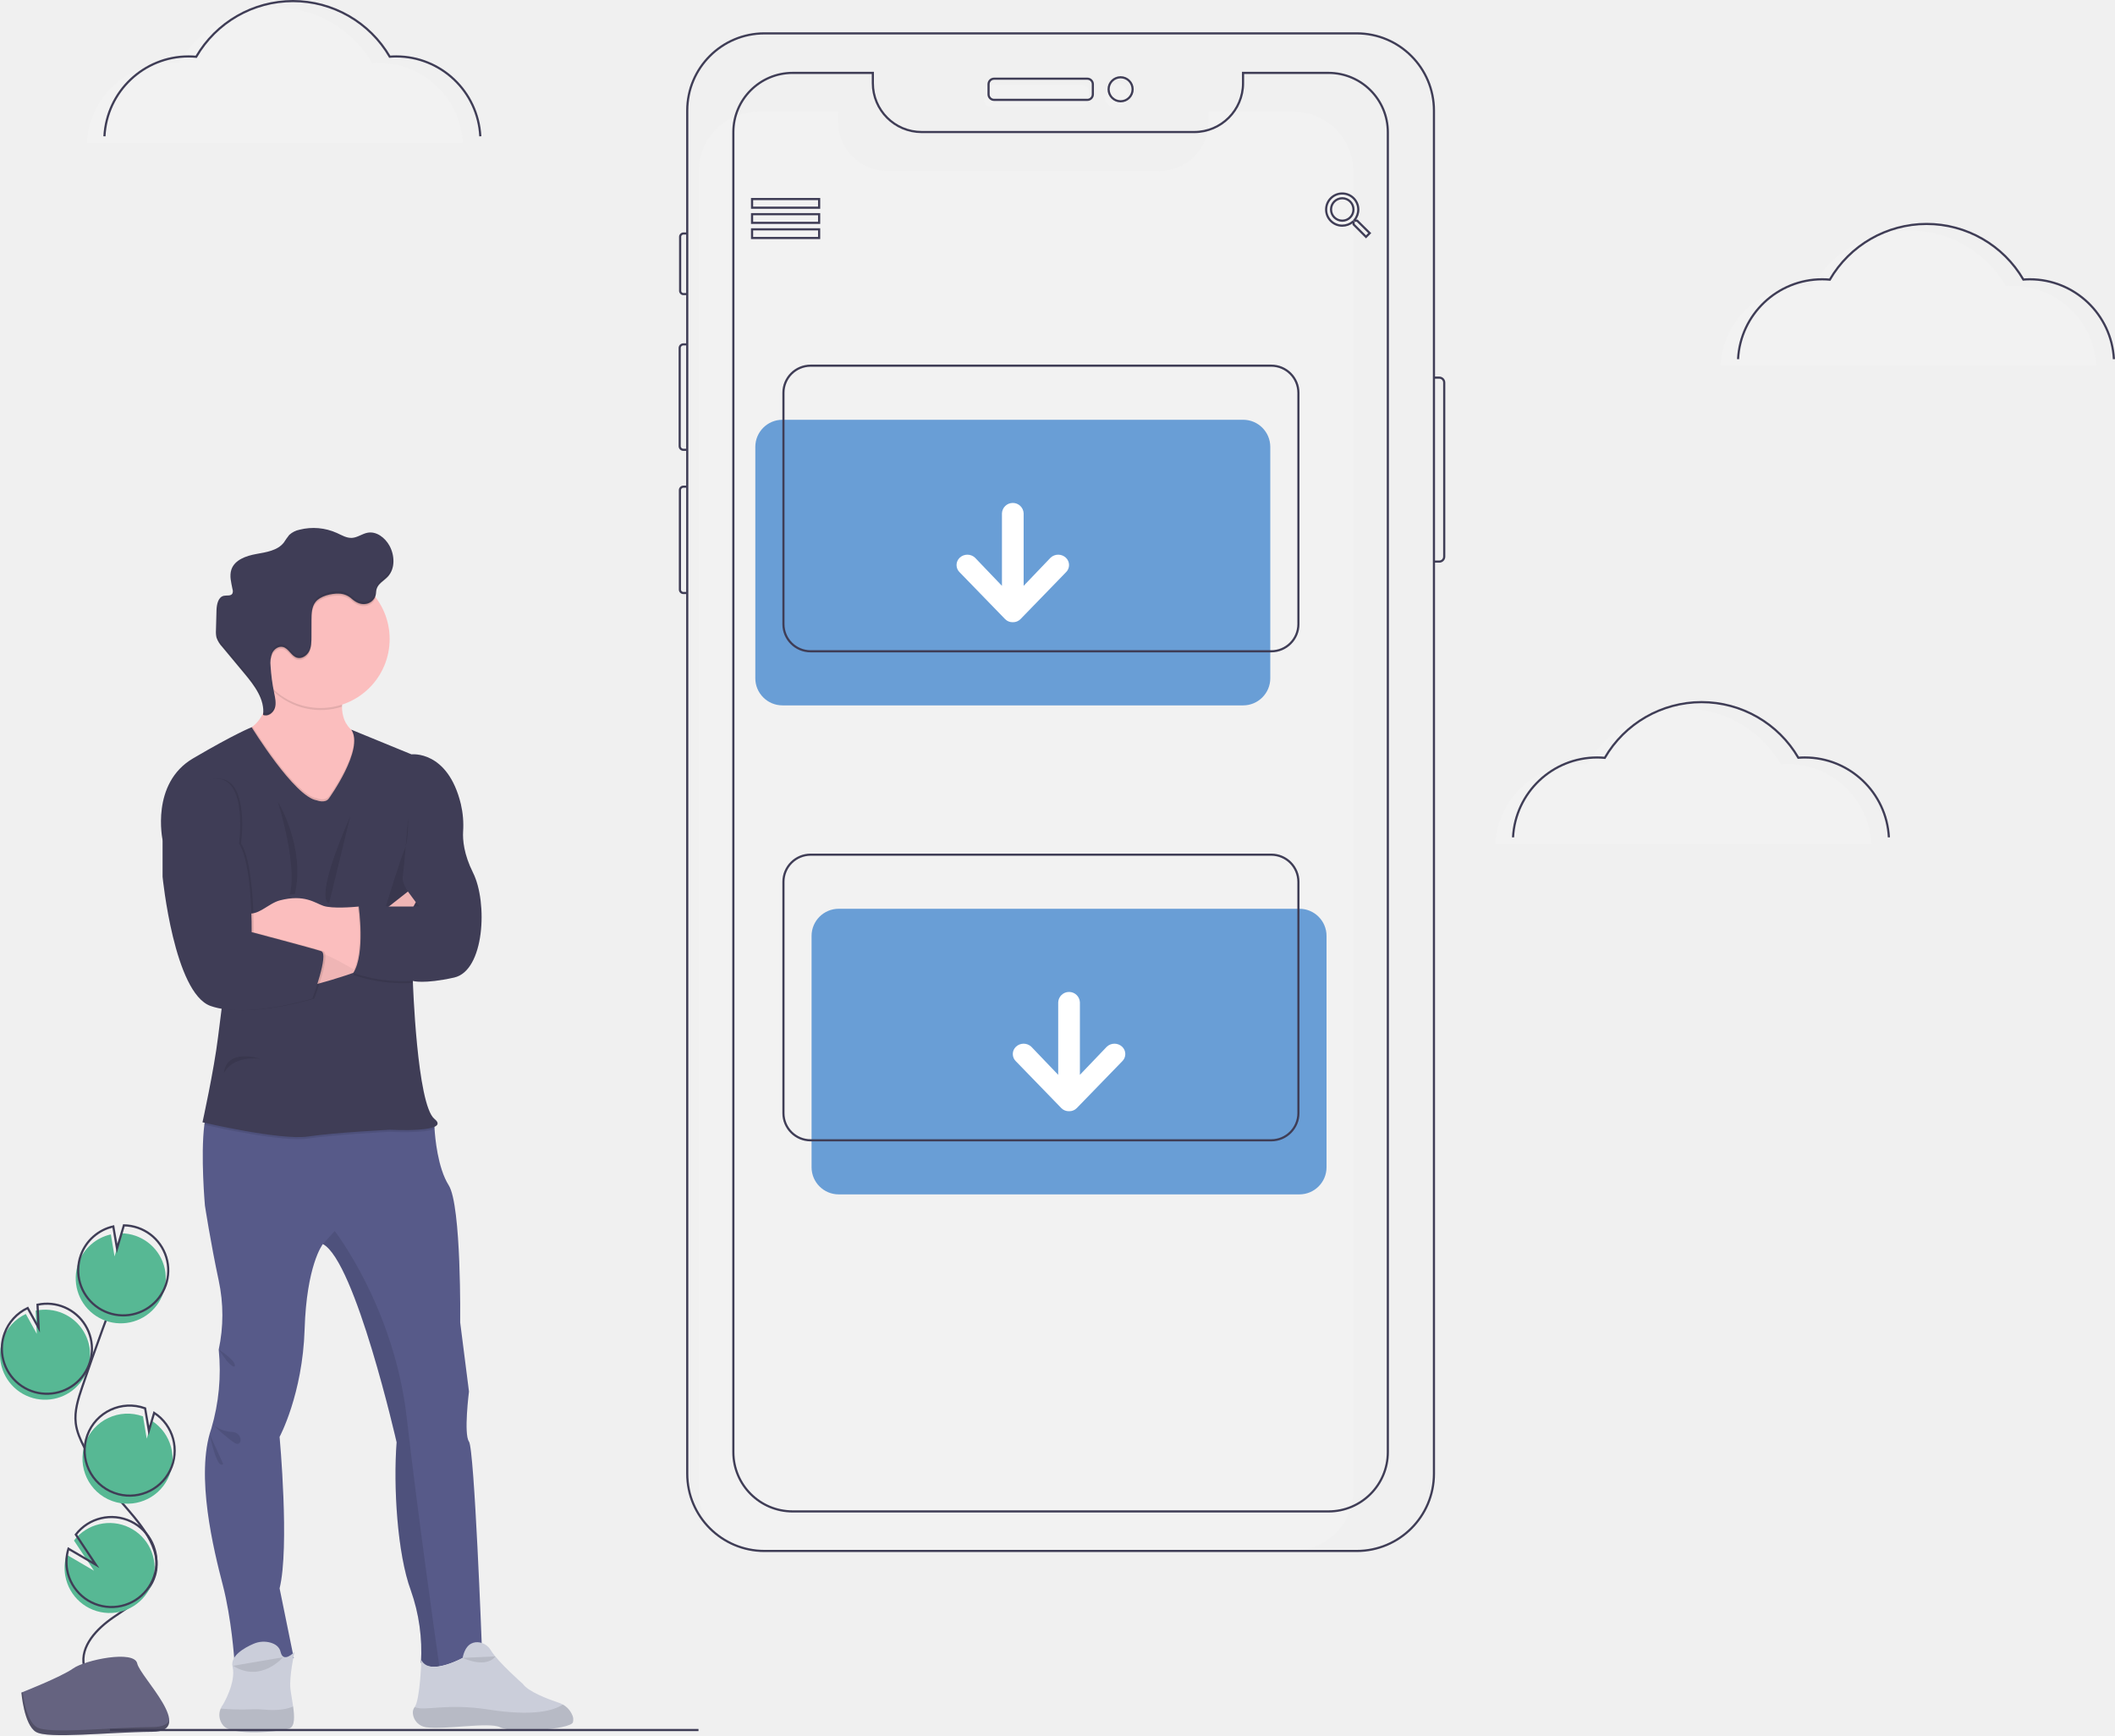
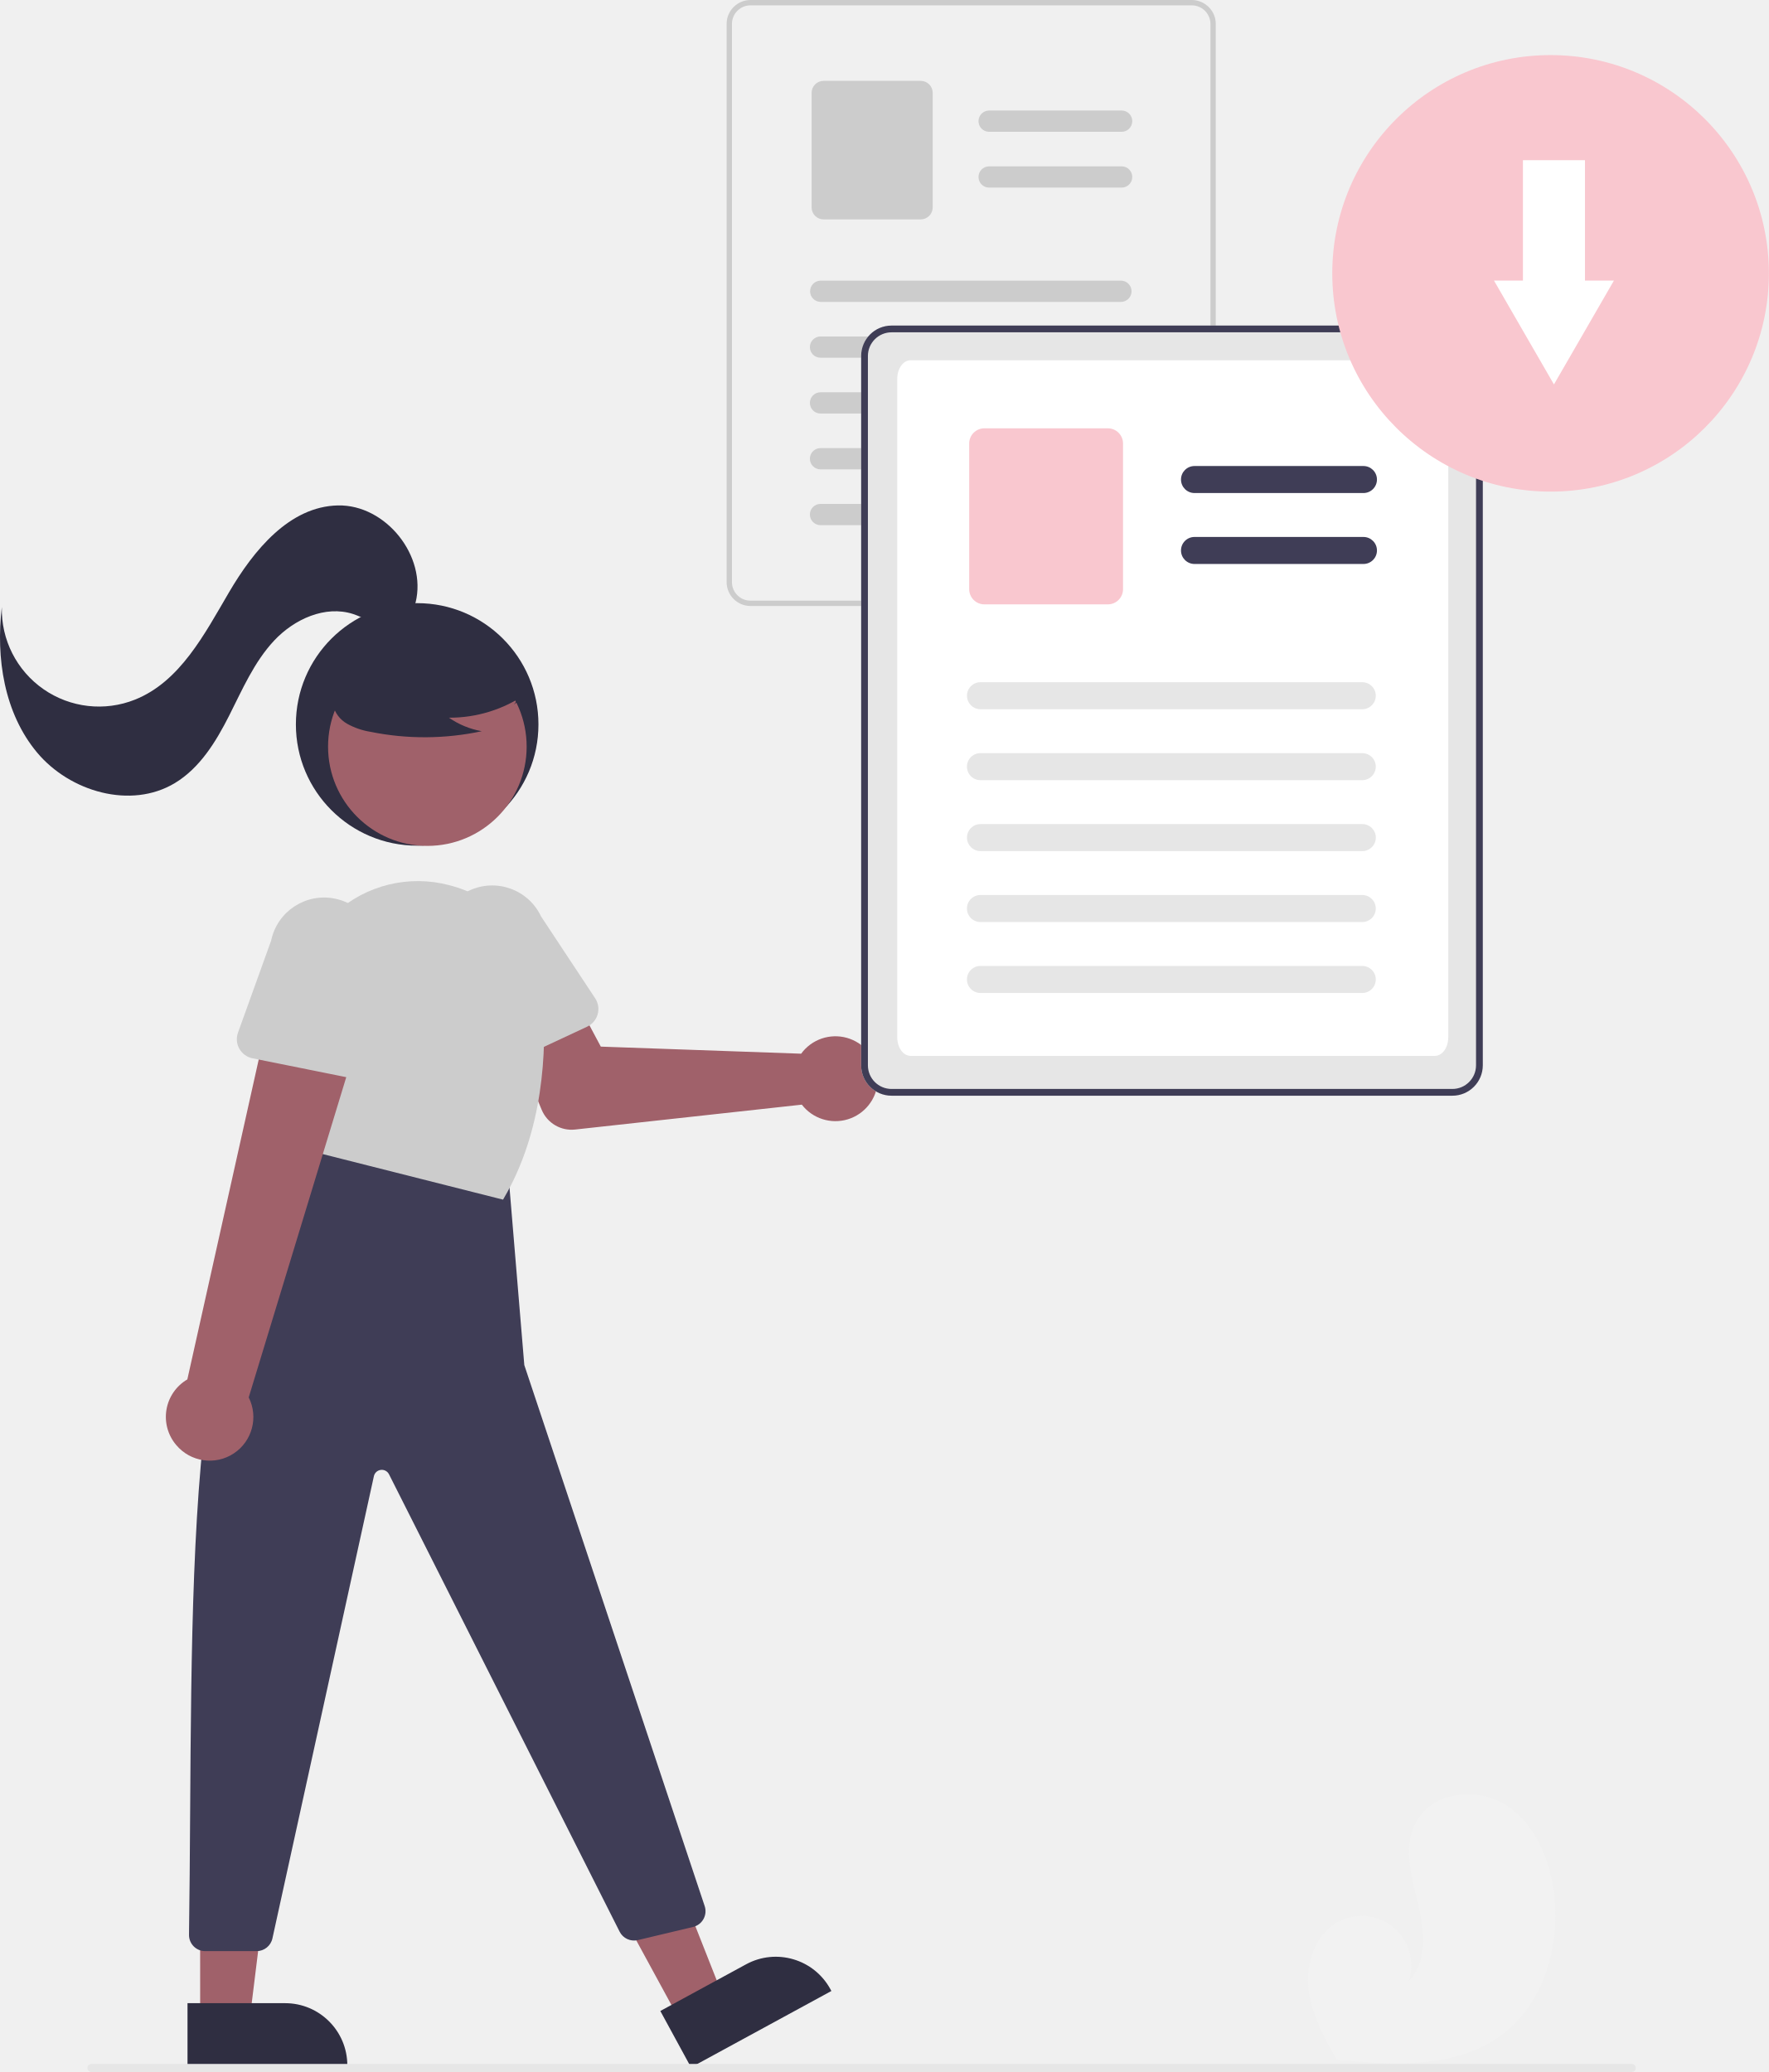
- <svg xmlns="http://www.w3.org/2000/svg" id="bc1f3139-0466-4655-9cee-0348334ffa8f" data-name="Layer 1" width="977.478" height="801.936" viewBox="0 0 977.478 801.936">
-   <defs>
-     <linearGradient id="a7d70b19-b507-4394-a133-55f51a2376ed" x1="323.007" y1="814.329" x2="323.007" y2="813.88" gradientTransform="matrix(-1, 0, 0, 1, 651, 0)" gradientUnits="userSpaceOnUse">
-       <stop offset="0" stop-color="gray" stop-opacity="0.25" />
-       <stop offset="0.535" stop-color="gray" stop-opacity="0.12" />
-       <stop offset="1" stop-color="gray" stop-opacity="0.1" />
-     </linearGradient>
-   </defs>
-   <path d="M736.92,127.882v610.02a27.405,27.405,0,0,1-27.41,27.4h-247.66a27.405,27.405,0,0,1-27.41-27.4V127.882a27.408,27.408,0,0,1,27.41-27.41h37.06V105.232a22.576,22.576,0,0,0,22.57,22.57h125.95a22.57,22.57,0,0,0,22.57-22.57V100.472h39.51A27.408,27.408,0,0,1,736.92,127.882Z" transform="translate(-111.5107 -48.78194)" fill="#f2f2f2" />
-   <path d="M774.231,223.308h2.455a2.292,2.292,0,0,1,2.292,2.292v80.437a2.292,2.292,0,0,1-2.292,2.292h-2.455" transform="translate(-111.5107 -48.78194)" fill="none" stroke="#3f3d56" stroke-miterlimit="10" />
-   <path d="M429.127,184.691H427.352a1.503,1.503,0,0,1-1.503-1.503V158.205a1.503,1.503,0,0,1,1.503-1.503h1.775" transform="translate(-111.5107 -48.78194)" fill="none" stroke="#3f3d56" stroke-miterlimit="10" />
-   <path d="M428.848,256.663h-1.515a1.695,1.695,0,0,1-1.695-1.695v-45.329a1.695,1.695,0,0,1,1.695-1.695h1.794" transform="translate(-111.5107 -48.78194)" fill="none" stroke="#3f3d56" stroke-miterlimit="10" />
-   <path d="M428.848,322.849h-1.491a1.613,1.613,0,0,1-1.613-1.613V275.322a1.613,1.613,0,0,1,1.613-1.613H428.848" transform="translate(-111.5107 -48.78194)" fill="none" stroke="#3f3d56" stroke-miterlimit="10" />
-   <rect x="317.616" y="15.423" width="345.104" height="701.374" rx="35.694" fill="none" stroke="#3f3d56" stroke-miterlimit="10" />
-   <rect x="454.878" y="39.368" width="48.192" height="9.786" rx="2.542" fill="#f2f2f2" />
-   <circle cx="515.908" cy="44.261" r="5.551" fill="#f2f2f2" />
-   <rect x="456.878" y="36.368" width="48.192" height="9.786" rx="2.542" fill="none" stroke="#3f3d56" stroke-miterlimit="10" />
-   <circle cx="517.908" cy="41.261" r="5.551" fill="none" stroke="#3f3d56" stroke-miterlimit="10" />
-   <path d="M752.92,109.882v610.02a27.405,27.405,0,0,1-27.41,27.4h-247.66a27.405,27.405,0,0,1-27.41-27.4V109.882a27.408,27.408,0,0,1,27.41-27.41h37.06V87.232a22.576,22.576,0,0,0,22.57,22.57h125.95a22.57,22.57,0,0,0,22.57-22.57V82.472h39.51A27.408,27.408,0,0,1,752.92,109.882Z" transform="translate(-111.5107 -48.78194)" fill="none" stroke="#3f3d56" stroke-miterlimit="10" />
-   <rect x="347.579" y="91.99" width="31" height="4" fill="none" stroke="#3f3d56" stroke-miterlimit="10" />
-   <rect x="347.579" y="98.99" width="31" height="4" fill="none" stroke="#3f3d56" stroke-miterlimit="10" />
-   <rect x="347.579" y="105.99" width="31" height="4" fill="none" stroke="#3f3d56" stroke-miterlimit="10" />
-   <path d="M738.755,150.772h-.918l-.345-.288a7.62,7.62,0,0,0,1.78-4.893,7.434,7.434,0,1,0-7.405,7.483,7.693,7.693,0,0,0,4.879-1.784l.344.288v.921l5.74,5.756,1.722-1.727Zm-6.888,0a5.181,5.181,0,1,1,5.166-5.181A5.152,5.152,0,0,1,731.866,150.772Z" transform="translate(-111.5107 -48.78194)" fill="none" stroke="#3f3d56" stroke-miterlimit="10" />
-   <path d="M906.665,217.771a38.95,38.95,0,0,1,38.896-36.914c1.184,0,2.353.062,3.51.165a51.75,51.75,0,0,1,89.457-.042c.976-.073,1.959-.123,2.953-.123a38.95,38.95,0,0,1,38.896,36.914" transform="translate(-111.5107 -48.78194)" fill="#f2f2f2" />
-   <path d="M914.778,214.775a38.95,38.95,0,0,1,38.896-36.914c1.184,0,2.353.062,3.51.165a51.75,51.75,0,0,1,89.457-.042c.976-.073,1.959-.123,2.953-.123a38.95,38.95,0,0,1,38.896,36.914" transform="translate(-111.5107 -48.78194)" fill="none" stroke="#3f3d56" stroke-miterlimit="10" />
-   <path d="M802.665,438.771a38.95,38.95,0,0,1,38.896-36.914c1.184,0,2.353.062,3.51.165a51.75,51.75,0,0,1,89.457-.042c.976-.073,1.959-.123,2.953-.123a38.95,38.95,0,0,1,38.896,36.914" transform="translate(-111.5107 -48.78194)" fill="#f2f2f2" />
-   <path d="M810.778,435.775a38.95,38.95,0,0,1,38.896-36.914c1.184,0,2.353.062,3.51.165a51.75,51.75,0,0,1,89.457-.042c.976-.073,1.959-.123,2.953-.123a38.95,38.95,0,0,1,38.896,36.914" transform="translate(-111.5107 -48.78194)" fill="none" stroke="#3f3d56" stroke-miterlimit="10" />
-   <path d="M151.665,114.771a38.95,38.95,0,0,1,38.896-36.914c1.184,0,2.353.062,3.51.165a51.75,51.75,0,0,1,89.457-.042c.976-.073,1.959-.123,2.953-.123a38.95,38.95,0,0,1,38.896,36.914" transform="translate(-111.5107 -48.78194)" fill="#f2f2f2" />
-   <path d="M159.778,111.775a38.95,38.95,0,0,1,38.896-36.914c1.184,0,2.353.062,3.51.165a51.75,51.75,0,0,1,89.457-.042c.976-.073,1.959-.123,2.953-.123a38.95,38.95,0,0,1,38.896,36.914" transform="translate(-111.5107 -48.78194)" fill="none" stroke="#3f3d56" stroke-miterlimit="10" />
-   <rect x="349.079" y="194" width="238" height="132" rx="12.547" fill="#699ed6" />
-   <rect x="362.079" y="169" width="238" height="132" rx="12.547" fill="none" stroke="#3f3d56" stroke-miterlimit="10" />
-   <path d="M555.058,313.301l20.991,21.633a4.771,4.771,0,0,0,3.509,1.41h.063a4.771,4.771,0,0,0,3.509-1.41l20.991-21.633a4.632,4.632,0,0,0,0-6.767,5.181,5.181,0,0,0-7.081,0l-12.438,13.002V286.013a5.018,5.018,0,0,0-10.026,0V319.536l-12.438-13.002a5.181,5.181,0,0,0-7.081,0,4.632,4.632,0,0,0,0,6.767Z" transform="translate(-111.5107 -48.78194)" fill="#fff" />
-   <rect x="486.59" y="468.782" width="238" height="132" rx="12.547" transform="translate(1099.669 1020.782) rotate(-180)" fill="#699ed6" />
-   <rect x="473.59" y="443.782" width="238" height="132" rx="12.547" transform="translate(1073.669 970.7819) rotate(-180)" fill="none" stroke="#3f3d56" stroke-miterlimit="10" />
-   <path d="M630.121,539.301a4.632,4.632,0,0,0,0-6.767,5.181,5.181,0,0,0-7.081,0l-12.438,13.002V512.013a5.018,5.018,0,0,0-10.026,0V545.536l-12.438-13.002a5.181,5.181,0,0,0-7.081,0,4.632,4.632,0,0,0,0,6.767l20.991,21.633a4.771,4.771,0,0,0,3.509,1.41h.063a4.771,4.771,0,0,0,3.509-1.41l20.991-21.633Z" transform="translate(-111.5107 -48.78194)" fill="#fff" />
-   <path d="M328.419,813.88l-0.0.001s-.314.175-.852.447Q328.001,814.104,328.419,813.88Z" transform="translate(-111.5107 -48.78194)" fill="url(#a7d70b19-b507-4394-a133-55f51a2376ed)" />
-   <path d="M209.154,709.084c-7.503,21.57,1.252,56.584,5.317,72.213,4.061,15.634,5.313,34.39,5.313,34.39,15.943,2.499,27.511-.628,27.511-.628L240.73,782.863c4.689-19.071,0-70.027,0-70.027s10.626-19.694,11.563-49.705c.924-29.542,8.206-39.089,8.436-39.384l.005-.005c15.005,7.817,34.076,91.597,34.076,91.597-1.562,20.318.314,51.58,6.565,68.461a84.759,84.759,0,0,1,4.689,33.448c2.185,1.848,5.224,2.162,8.506,1.632,8.928-1.444,19.629-9.134,19.629-9.134s-3.437-91.283-5.941-94.72c-2.499-3.437,0-23.131,0-23.131l-4.061-31.886s.624-54.084-5.317-63.463c-5.125-8.098-6.307-22.33-6.537-26.067-.033-.591-.047-.919-.047-.919l-9.045-10.837s-87.532-6.565-94.097,0c-1.613,1.613-2.607,5.275-3.198,9.889-1.805,14.18.263,37.311.263,37.311s2.626,17.195,6.377,34.7a76.008,76.008,0,0,1,0,31.886A95.362,95.362,0,0,1,209.154,709.084Z" transform="translate(-111.5107 -48.78194)" fill="#575a89" />
-   <path d="M214.626,846.166c3.906,5.158,26.883,2.968,30.793,1.36,2.387-.985,2.209-5.477,1.562-10.105-.408-2.945-1.008-5.946-1.252-8.136-.624-5.627,1.876-17.04,1.876-17.04s-5.158,5.472-6.405,0c-.548-2.392-2.471-3.618-4.462-4.241a11.678,11.678,0,0,0-8.116.509c-4.06,1.76-10.836,5.517-9.62,10.597,1.721,7.179-4.375,17.364-4.375,17.364a7.814,7.814,0,0,0-1.139,1.965A7.51,7.51,0,0,0,214.626,846.166Z" transform="translate(-111.5107 -48.78194)" fill="#cbceda" />
-   <path d="M214.626,846.166c3.906,5.158,26.883,2.968,30.793,1.36,2.387-.985,2.209-5.477,1.562-10.105-2.467,1.155-6.663,2.114-13.658,1.467a39.31,39.31,0,0,0-4.913-.151,114.957,114.957,0,0,1-14.924-.298A7.51,7.51,0,0,0,214.626,846.166Z" transform="translate(-111.5107 -48.78194)" opacity="0.1" />
-   <path d="M294.81,715.34c-1.562,20.318.314,51.58,6.565,68.461a84.759,84.759,0,0,1,4.689,33.448c2.185,1.848,5.224,2.162,8.506,1.632-1.885-13.186-9.922-69.995-15.071-114.874-5.861-51.112-33.293-86.28-33.293-86.28l-5.472,6.016C275.739,631.559,294.81,715.34,294.81,715.34Z" transform="translate(-111.5107 -48.78194)" opacity="0.1" />
-   <path d="M224.004,386.786l3.817,18.757L246.512,436.96l23.056-9.847s31.337-32.824,11.643-37.513a17.331,17.331,0,0,1-6.541-2.912c-3.864-2.917-5.083-7.156-5.102-11.305a34.639,34.639,0,0,1,3.203-13.448l-40.327-12.661a64.4,64.4,0,0,1,2.893,16.337c.31,10.982-3.77,16.393-7.118,18.972A12.112,12.112,0,0,1,224.004,386.786Z" transform="translate(-111.5107 -48.78194)" fill="#fbbebe" />
-   <path d="M232.445,349.273a64.4,64.4,0,0,1,2.893,16.337,30.994,30.994,0,0,0,2.345,2.495,31.911,31.911,0,0,0,31.886,7.278,34.639,34.639,0,0,1,3.203-13.448Z" transform="translate(-111.5107 -48.78194)" opacity="0.1" />
-   <path d="M227.821,344.115a31.885,31.885,0,1,0,31.886-31.886A31.768,31.768,0,0,0,227.821,344.115Z" transform="translate(-111.5107 -48.78194)" fill="#fbbebe" />
-   <path d="M224.004,386.786l3.817,18.757L246.512,436.96l23.056-9.847s31.337-32.824,11.643-37.513a17.331,17.331,0,0,1-6.541-2.912c3.559,9.772-11.123,30.109-11.123,30.109-1.707,2.513-5.627.938-5.627.938-9.453-1.43-26.864-28.627-29.701-33.152A12.112,12.112,0,0,1,224.004,386.786Z" transform="translate(-111.5107 -48.78194)" opacity="0.1" />
-   <path d="M205.956,568.612c5.547,1.261,36.261,8.065,47.904,6.363,12.815-1.876,37.733-3.123,37.733-3.123s15.868.858,20.749-1.374c-.033-.591-.047-.919-.047-.919l-9.045-10.837s-87.532-6.565-94.097,0C207.541,560.336,206.547,563.998,205.956,568.612Z" transform="translate(-111.5107 -48.78194)" opacity="0.1" />
-   <path d="M263.549,417.735s16.493-22.85,10.279-31.745l27.86,11.425s16.769-2.033,22.82,22.992a43.294,43.294,0,0,1,1.036,12.701c-.22,3.773.293,10.416,4.591,19.013,6.877,13.755,5.314,45.328-8.753,48.454s-19.069,1.563-19.069,1.563,1.876,57.207,10.003,63.772-20.723,5.002-20.723,5.002-24.918,1.25-37.735,3.126-48.767-6.565-48.767-6.565,5.314-24.071,7.19-39.389,6.252-47.935,6.252-47.935L186.647,436.96s-5.627-26.103,14.067-37.669,27.106-14.41,27.106-14.41,19.785,32.229,30.101,33.792C257.922,418.672,261.841,420.247,263.549,417.735Z" transform="translate(-111.5107 -48.78194)" fill="#3f3d56" />
-   <path d="M300.124,426.8s.313,10.316-1.563,14.38-8.753,26.572-8.753,26.572h15.63s-8.44-9.066-7.815-13.442S300.124,426.8,300.124,426.8Z" transform="translate(-111.5107 -48.78194)" opacity="0.1" />
-   <path d="M253.858,504.64s34.518-8.44,37.735-15.63,12.084-23.28,12.084-23.28l-3.643-4.908-16.79,13.182s-20.007,15.943-29.385,17.506S253.858,504.64,253.858,504.64Z" transform="translate(-111.5107 -48.78194)" fill="#fbbebe" />
-   <path d="M253.858,504.64s34.518-8.44,37.735-15.63,12.084-23.28,12.084-23.28l-3.643-4.908-16.79,13.182s-20.007,15.943-29.385,17.506S253.858,504.64,253.858,504.64Z" transform="translate(-111.5107 -48.78194)" opacity="0.05" />
-   <path d="M224.004,464.002v18.728h3.01a87.609,87.609,0,0,1,42.507,11.001l5.641,3.132,1.519.844,9.688-21.828-9.064-8.126s-.164.019-.464.042c-2.218.216-11.807,1.018-15.873-.356-3.859-1.308-8.656-5.468-20.027-2.56-5.599,1.43-10.382,7.709-15.816,5.749Z" transform="translate(-111.5107 -48.78194)" fill="#fbbebe" />
-   <path d="M193.837,429.926,187.585,436.96v17.037s5.314,53.769,22.195,59.708,47.016-3.439,47.016-3.439,7.783-20.632,4.142-21.883-32.179-8.789-32.179-8.789.404-31.538-5.849-40.916c0,0,4.064-29.385-10.003-30.01S193.837,429.926,193.837,429.926Z" transform="translate(-111.5107 -48.78194)" opacity="0.1" />
-   <path d="M192.9,429.926,186.647,436.96v17.037s5.314,53.769,22.195,59.708,47.016-3.439,47.016-3.439,7.783-20.632,4.142-21.883-32.179-8.789-32.179-8.789.404-31.538-5.849-40.916c0,0,4.064-29.385-10.003-30.01S192.9,429.926,192.9,429.926Z" transform="translate(-111.5107 -48.78194)" fill="#3f3d56" />
-   <path d="M236.566,357.667a12.48,12.48,0,0,1,.713-6.086c.881-1.866,2.945-3.339,4.956-2.865,2.678.624,3.831,4.108,6.452,4.942,2.209.703,4.623-.863,5.679-2.931,1.055-2.063,1.083-4.483,1.088-6.799q.007-3.918.019-7.836c.005-2.842.089-5.913,1.843-8.145,2.18-2.781,7.301-3.995,10.719-3.883a9.067,9.067,0,0,1,6.119,2.466c1.833,1.557,3.948,2.701,6.443,2.293a5.563,5.563,0,0,0,4.488-3.883.749.749,0,0,0,.023-.098A31.884,31.884,0,1,0,237.682,367.167,86.174,86.174,0,0,1,236.566,357.667Z" transform="translate(-111.5107 -48.78194)" opacity="0.1" />
-   <path d="M280.598,327.887a5.57,5.57,0,0,0,4.489-3.884c.263-1.009.194-2.086.491-3.086.73-2.456,3.352-3.737,5.109-5.601,3.523-3.737,3.294-9.885.8-14.375-2.012-3.623-5.917-6.683-10-5.975-2.528.438-4.716,2.241-7.276,2.403-2.465.156-4.723-1.225-6.97-2.25a26.279,26.279,0,0,0-17.28-1.534,9.956,9.956,0,0,0-4.755,2.398,40.5,40.5,0,0,0-2.536,3.565c-2.916,3.714-8.132,4.439-12.778,5.282s-9.904,2.676-11.431,7.145c-1.012,2.963-.03,6.18.551,9.257a2.721,2.721,0,0,1-.124,1.911c-.725,1.199-2.539.697-3.91.985-2.636.553-3.313,3.949-3.41,6.641q-.167,4.621-.251,9.244a11.951,11.951,0,0,0,.273,3.431,12.121,12.121,0,0,0,2.659,4.302l10.323,12.401c4.577,5.498,9.437,11.907,8.515,19.001,2.169.973,4.746-.899,5.457-3.168s.137-4.713-.345-7.042a86.575,86.575,0,0,1-1.632-12.208,12.439,12.439,0,0,1,.716-6.086c.879-1.869,2.945-3.338,4.956-2.868,2.678.626,3.83,4.109,6.45,4.944,2.209.704,4.626-.865,5.68-2.93s1.081-4.482,1.087-6.801l.018-7.836c.007-2.839.091-5.913,1.843-8.147,2.18-2.78,7.303-3.994,10.722-3.883a9.079,9.079,0,0,1,6.117,2.468C275.988,327.149,278.101,328.293,280.598,327.887Z" transform="translate(-111.5107 -48.78194)" fill="#3f3d56" />
-   <path d="M273.396,426.019l-9.79,40.215S255.89,466.189,273.396,426.019Z" transform="translate(-111.5107 -48.78194)" opacity="0.1" />
-   <path d="M239.947,419.298s12.817,20.991,7.815,42.694l-2.388.174S249.638,452.122,239.947,419.298Z" transform="translate(-111.5107 -48.78194)" opacity="0.1" />
-   <path d="M231.819,538.089s-15.738-5.205-16.881,6.877C214.939,544.966,217.908,536.682,231.819,538.089Z" transform="translate(-111.5107 -48.78194)" opacity="0.1" />
-   <path d="M277.304,468.69s3.126,21.883-2.501,30.636c0,0,11.446,4.689,27.51,3.751l1.876-34.387Z" transform="translate(-111.5107 -48.78194)" opacity="0.1" />
-   <path d="M275.163,496.864l1.519.844,9.688-21.828-9.064-8.126h-.469a.289.289,0,0,0,.005.042C276.982,468.804,279.509,487.598,275.163,496.864Z" transform="translate(-111.5107 -48.78194)" opacity="0.1" />
-   <path d="M277.304,467.752s3.126,21.883-2.501,30.636c0,0,11.446,4.689,27.51,3.751l10.941-34.387Z" transform="translate(-111.5107 -48.78194)" fill="#3f3d56" />
-   <path d="M302.343,840.855a7.079,7.079,0,0,0,6.071,6.193c8.49,1.268,28.937-2.497,34.102-.041,6.565,3.128,32.51.938,33.762-2.185a4.934,4.934,0,0,0-.45-3.761,9.981,9.981,0,0,0-4.192-4.506,10.386,10.386,0,0,0-1.88-.835c-4.886-1.632-14.119-5.092-16.609-8.717,0,0-11.505-10.067-14.788-15.511a7.51,7.51,0,0,0-6.01-3.743c-2.738-.122-5.789,1.255-7.036,7.255,0,0-14.996,8.558-19.057,1.055,0,0-.624,18.526-3.114,21.677-.005.005-.009.014-.014.019A4.161,4.161,0,0,0,302.343,840.855Z" transform="translate(-111.5107 -48.78194)" fill="#cbceda" />
-   <path d="M302.343,840.855a7.079,7.079,0,0,0,6.071,6.193c8.49,1.268,28.937-2.497,34.102-.041,6.565,3.128,32.51.938,33.762-2.185a4.934,4.934,0,0,0-.45-3.761,9.981,9.981,0,0,0-4.192-4.506c-4.23,2.804-13.622,5.552-34.278,2.326-19.704-3.076-29.457.909-34.217-1.145-.005.005-.009.014-.014.019A4.161,4.161,0,0,0,302.343,840.855Z" transform="translate(-111.5107 -48.78194)" opacity="0.1" />
-   <g opacity="0.1">
-     <path d="M219.041,321.671c-.009-.05-.017-.101-.027-.15-.443-2.343-1.116-4.767-.965-7.099a45.604,45.604,0,0,0,.965,5.692A3.388,3.388,0,0,1,219.041,321.671Z" transform="translate(-111.5107 -48.78194)" />
-     <path d="M237.283,350.933a9.135,9.135,0,0,0-.768,3.572,10.764,10.764,0,0,1,.768-4.979c.879-1.869,2.945-3.338,4.956-2.868,2.678.626,3.83,4.109,6.45,4.944,2.209.704,4.627-.865,5.68-2.93s1.081-4.482,1.087-6.801q.009-3.918.018-7.836c.007-2.839.091-5.913,1.843-8.147,2.18-2.78,7.303-3.994,10.722-3.883a9.079,9.079,0,0,1,6.117,2.468c1.835,1.557,3.947,2.701,6.444,2.295a5.57,5.57,0,0,0,4.489-3.884c.263-1.009.194-2.086.491-3.086.73-2.456,3.352-3.737,5.109-5.601a10.235,10.235,0,0,0,2.637-6.607,10.657,10.657,0,0,1-2.637,8.014c-1.758,1.864-4.38,3.145-5.109,5.601-.297 1-.228,2.076-.491,3.086a5.57,5.57,0,0,1-4.489,3.884c-2.497.407-4.61-.737-6.444-2.295a9.079,9.079,0,0,0-6.117-2.468c-3.419-.111-8.542,1.103-10.722,3.883-1.752,2.234-1.836,5.307-1.843,8.147q-.009,3.918-.018,7.836c-.005,2.318-.034,4.735-1.087,6.801s-3.471,3.634-5.68,2.93c-2.62-.835-3.772-4.318-6.45-4.944C240.228,347.595,238.162,349.065,237.283,350.933Z" transform="translate(-111.5107 -48.78194)" />
-     <path d="M211.591,342.326a12.123,12.123,0,0,0,2.659,4.302q5.161,6.2,10.323,12.401c4.345,5.22,8.943,11.262,8.608,17.931-.313-6.114-4.57-11.674-8.608-16.525q-5.161-6.2-10.323-12.401a12.123,12.123,0,0,1-2.659-4.302,11.946,11.946,0,0,1-.273-3.429A8.507,8.507,0,0,0,211.591,342.326Z" transform="translate(-111.5107 -48.78194)" />
-     <path d="M238.545,374.863a7.344,7.344,0,0,0,.309-1.673,8.375,8.375,0,0,1-.309,3.08c-.711,2.269-3.288,4.142-5.457,3.168a13.612,13.612,0,0,0,.107-1.368C235.341,378.937,237.845,377.095,238.545,374.863Z" transform="translate(-111.5107 -48.78194)" />
+ <svg xmlns="http://www.w3.org/2000/svg" data-name="Layer 1" width="437.551" height="512.629" viewBox="0 0 437.551 512.629">
+   <g id="a4cc79cd-ea29-44e8-8b1f-c84c9f36b99b" data-name="Group 29">
+     <circle id="b528ca4c-b6e8-4382-8c63-b3f7a5882e55" data-name="Ellipse 108" cx="103.191" cy="179.225" r="30" fill="#2f2e41" />
+     <circle id="f2334603-0630-41b1-8883-db91ebd0df1d" data-name="Ellipse 109" cx="105.711" cy="184.721" r="24.561" fill="#a0616a" />
+     <path id="a98f854d-ddd1-49f9-826e-9b3b51c42b30-128" data-name="Path 704" d="M580.474,453.114a10.519,10.519,0,0,0-1.072,1.264l-49.562-1.751-5.669-10.631-17.162,6.458,8.206,19.8a8,8,0,0,0,8.263,4.889l56.085-6.158a10.5,10.5,0,1,0,.911-13.866Z" transform="translate(-381.2244 -193.6857)" fill="#a0616a" />
+     <path id="f257447d-301d-44a2-8e09-7759e64535dc-129" data-name="Path 705" d="M500.407,458.014a4.812,4.812,0,0,1-2.643-3.017l-6.9-23.169a13.377,13.377,0,1,1,24.208-11.392h0l13.372,20.235a4.817,4.817,0,0,1-1.981,7.02l-22.041,10.289a4.811,4.811,0,0,1-4.011.03Z" transform="translate(-381.2244 -193.6857)" fill="#ccc" />
+     <path id="becfa795-45e6-4313-bdd8-8732b5eb4129-130" data-name="Path 706" d="M549.222,693.241l10.768-5.862-17.485-44.322-15.892,8.651Z" transform="translate(-381.2244 -193.6857)" fill="#a0616a" />
+     <path id="e8c8979c-fc56-471c-a205-c14c5d72c2f7-131" data-name="Path 707" d="M544.562,691.22l21.205-11.544h0a15.386,15.386,0,0,1,20.87,6.157l0.0.001.239.439-34.72,18.9Z" transform="translate(-381.2244 -193.6857)" fill="#2f2e41" />
+     <path id="ab11d9ef-02df-4748-a171-c660a3aec0b0-132" data-name="Path 708" d="M430.735,693.289h12.259l5.833-47.288h-18.1Z" transform="translate(-381.2244 -193.6857)" fill="#a0616a" />
+     <path id="af78ce6e-a300-42ae-85b6-279af7ebed37-133" data-name="Path 709" d="M427.607,689.287h24.145a15.386,15.386,0,0,1,15.386,15.386v.501h-39.53Z" transform="translate(-381.2244 -193.6857)" fill="#2f2e41" />
+     <path id="b8635a3a-781b-4583-ae1f-43c79305ccfd-134" data-name="Path 710" d="M506.916,483.414l4,48,44.619,133.856a4,4,0,0,1-2.53,5.06q-.167.056-.338.096l-13.675,3.256a4,4,0,0,1-4.5-2.091l-57.043-113.157a2,2,0,0,0-3.739.471l-25.1,114.362a4,4,0,0,1-3.907,3.142h-12.726a3.993,3.993,0,0,1-4-3.986q0-.034 0-.068c1.166-79.3-2.68-169.653,27.936-183.946l5-13Z" transform="translate(-381.2244 -193.6857)" fill="#3f3d56" />
+     <path id="e573b899-9021-4f9b-8786-b9ea4c0ab316-135" data-name="Path 711" d="M459.476,478.814l-5.154-31.177a30.877,30.877,0,0,1,9.769-28.006,30.361,30.361,0,0,1,28.331-6.925c.292.078.585.159.878.241a30.783,30.783,0,0,1,22.222,27.346c.984,13.54.1,33.184-9.678,49.87l-.19.324Z" transform="translate(-381.2244 -193.6857)" fill="#ccc" />
+     <path id="bf1af282-84f0-4284-9d03-260240daa088-136" data-name="Path 712" d="M511.369,365.352a33.4,33.4,0,0,1-19.091,5.9,20.47,20.47,0,0,0,8.114,3.338,67.359,67.359,0,0,1-27.514.155,17.807,17.807,0,0,1-5.76-1.978,7.289,7.289,0,0,1-3.555-4.755c-.6-3.449,2.083-6.582,4.876-8.693a35.967,35.967,0,0,1,30.224-6.04c3.376.873,6.758,2.347,8.951,5.059s2.843,6.892.753,9.684Z" transform="translate(-381.2244 -193.6857)" fill="#2f2e41" />
+     <path id="bd051e82-93fb-484c-bc2c-a05379150ad3-137" data-name="Path 713" d="M484.022,342.762c2.847-11.5-7.357-24.268-19.2-24.029-12.013.243-20.854,11.1-26.931,21.464s-12.115,22.117-23.269,26.58a24.029,24.029,0,0,1-32.946-22.894c-1.5,12.593.577,26.219,8.7,35.96s23.233,14.13,34.1,7.584c6.2-3.739,10.169-10.237,13.438-16.7s6.178-13.279,11.131-18.564,12.612-8.792,19.506-6.569c2.736.883,5.191,2.6,8.018,3.126s6.386-.82,6.772-3.669Z" transform="translate(-381.2244 -193.6857)" fill="#2f2e41" />
+     <path id="a038711e-9241-43ca-acb8-65ac7fef7c62-138" data-name="Path 714" d="M424.822,551.205a10.743,10.743,0,0,1,2.743-16.243l21.305-95.5,21.613,8.871-27.737,91.081a10.8,10.8,0,0,1-17.924,11.791Z" transform="translate(-381.2244 -193.6857)" fill="#a0616a" />
+     <path id="a8e2c108-97db-4287-b949-04189b24fe3b-139" data-name="Path 715" d="M440.431,453.164a4.812,4.812,0,0,1-.336-4l8.193-22.745a13.378,13.378,0,0,1,26.245,5.2h0l-1.245,24.222a4.817,4.817,0,0,1-5.76,4.475l-23.85-4.8a4.812,4.812,0,0,1-3.246-2.357Z" transform="translate(-381.2244 -193.6857)" fill="#ccc" />
  </g>
-   <path d="M340.419,814.321s-3.267,5.748-15.108.682" transform="translate(-111.5107 -48.78194)" opacity="0.1" />
-   <path d="M242.318,814.706s-10.214,12.023-23.082,3.942" transform="translate(-111.5107 -48.78194)" opacity="0.1" />
-   <path d="M212.596,672.509s7.215,4.507,7.45,7.086-3.725-1.876-3.725-1.876Z" transform="translate(-111.5107 -48.78194)" opacity="0.1" />
-   <path d="M209.748,707.074a15.066,15.066,0,0,0,8.89,3.469c5.393.234,4.944,7.268,1.417,5.158S209.748,707.074,209.748,707.074Z" transform="translate(-111.5107 -48.78194)" opacity="0.1" />
-   <path d="M208.375,711.585s3.464,17.012,6.277,13.729" transform="translate(-111.5107 -48.78194)" opacity="0.1" />
-   <path d="M125.22,694.434a20.813,20.813,0,1,0,2.772-39.915l.521,10.712-5.068-9.18a20.734,20.734,0,0,0-10.684,11.723,20.408,20.408,0,0,0-1.197,5.63A20.809,20.809,0,0,0,125.22,694.434Z" transform="translate(-111.5107 -48.78194)" fill="#57b894" />
-   <path d="M150.298,818.678c-1.789-9.11,5.963-17.187,13.621-22.437s16.605-10.408,19.218-19.317c3.755-12.804-7.43-24.53-16.136-34.642a125.3,125.3,0,0,1-16.524-24.557c-1.811-3.533-3.476-7.225-3.952-11.166-.686-5.675,1.137-11.323,2.974-16.737q9.179-27.052,19.628-53.65" transform="translate(-111.5107 -48.78194)" fill="none" stroke="#3f3d56" stroke-miterlimit="10" />
-   <path d="M126.077,691.676a20.813,20.813,0,1,0,2.772-39.915l.521,10.712-5.068-9.18a20.734,20.734,0,0,0-10.684,11.723,20.409,20.409,0,0,0-1.197,5.63A20.809,20.809,0,0,0,126.077,691.676Z" transform="translate(-111.5107 -48.78194)" fill="none" stroke="#3f3d56" stroke-miterlimit="10" />
-   <path d="M147.754,632.473A20.788,20.788,0,0,1,162.734,619.275l1.714,10.184,3.177-10.696a20.81,20.81,0,1,1-19.871,13.71Z" transform="translate(-111.5107 -48.78194)" fill="#57b894" />
-   <path d="M148.897,628.795a20.788,20.788,0,0,1,14.98-13.198l1.714,10.184,3.177-10.696a20.81,20.81,0,1,1-19.871,13.71Z" transform="translate(-111.5107 -48.78194)" fill="none" stroke="#3f3d56" stroke-miterlimit="10" />
-   <path d="M163.347,742.489a20.81,20.81,0,0,0,18.419-37.023l-2.441,8.219-1.731-10.304a.362.362,0,0,0-.053-.02,20.811,20.811,0,1,0-14.194,39.127Z" transform="translate(-111.5107 -48.78194)" fill="#57b894" />
-   <path d="M164.337,738.764a20.81,20.81,0,0,0,18.419-37.023l-2.441,8.219-1.731-10.304a.362.362,0,0,0-.053-.02,20.811,20.811,0,1,0-14.194,39.127Z" transform="translate(-111.5107 -48.78194)" fill="none" stroke="#3f3d56" stroke-miterlimit="10" />
-   <path d="M141.68,777.051a20.801,20.801,0,1,0,4.011-16.297l9.273,13.957L142.294,767.303A20.616,20.616,0,0,0,141.68,777.051Z" transform="translate(-111.5107 -48.78194)" fill="#57b894" />
-   <path d="M142.537,774.294a20.801,20.801,0,1,0,4.011-16.297l9.273,13.957L143.151,764.545A20.617,20.617,0,0,0,142.537,774.294Z" transform="translate(-111.5107 -48.78194)" fill="none" stroke="#3f3d56" stroke-miterlimit="10" />
-   <path d="M121.402,831.018s18.365-7.197,23.9-11.139,28.251-8.647,29.624-2.326,27.6,31.438,6.865,31.605-48.178,3.402-53.702.037S121.402,831.018,121.402,831.018Z" transform="translate(-111.5107 -48.78194)" fill="#656380" />
-   <path d="M182.162,846.957c-20.735.167-48.178,3.402-53.702.037-4.207-2.563-5.883-11.758-6.444-16-.388.017-.613.024-.613.024s1.163,14.812,6.687,18.177,32.968.13,53.702-.037c5.985-.048,8.053-2.178,7.939-5.332C188.899,845.731,186.617,846.921,182.162,846.957Z" transform="translate(-111.5107 -48.78194)" opacity="0.2" />
-   <line x1="50.816" y1="799.555" x2="322.816" y2="799.555" fill="none" stroke="#3f3d56" stroke-miterlimit="10" />
+   <g id="a8ec7779-81bc-4fb5-bea3-5b8fa1590d68" data-name="Group 28">
+     <path id="a61284fa-5c43-4b2c-a220-e074c1426ed7-140" data-name="Path 410" d="M681.507,197.345a5.982,5.982,0,0,0-5.468-3.659H566.878a5.92,5.92,0,0,0-5.917,5.917v138.095a5.92,5.92,0,0,0,5.917,5.917h109.161a5.925,5.925,0,0,0,5.917-5.917v-138.093A5.81,5.81,0,0,0,681.507,197.345Zm-.865,140.352a4.609,4.609,0,0,1-4.6,4.6H566.878a4.6,4.6,0,0,1-4.6-4.6h0v-138.092a4.609,4.609,0,0,1,4.6-4.6h109.161a4.626,4.626,0,0,1,4.273,2.9,5.115,5.115,0,0,1,.173.519,4.559,4.559,0,0,1,.158,1.188Z" transform="translate(-381.2244 -193.6857)" fill="#ccc" />
+     <path id="f058fc04-be1a-4760-b4ca-1d7d0096a0b4-141" data-name="Path 411" d="M658.724,226.292h-32.88a2.631,2.631,0,0,1,0-5.261h32.879a2.631,2.631,0,0,1,0,5.261Z" transform="translate(-381.2244 -193.6857)" fill="#ccc" />
+     <path id="b7b03d80-c54f-4ac7-a733-77e3791388e5-142" data-name="Path 412" d="M658.724,240.102h-32.88a2.631,2.631,0,0,1,0-5.261h32.879a2.631,2.631,0,0,1,0,5.261Z" transform="translate(-381.2244 -193.6857)" fill="#ccc" />
+     <path id="bbd645bb-3528-4838-b3c9-db478370a388-143" data-name="Path 413" d="M608.978,247.965h-24.033a2.962,2.962,0,0,1-2.959-2.959v-28.355a2.962,2.962,0,0,1,2.959-2.959h24.033a2.963,2.963,0,0,1,2.959,2.959v28.355A2.962,2.962,0,0,1,608.978,247.965Z" transform="translate(-381.2244 -193.6857)" fill="#ccc" />
+     <path id="a70c21c1-6213-4b7f-bc14-591f551ac782-144" data-name="Path 414" d="M658.495,268.378h-74.307a2.631,2.631,0,0,1,0-5.261h74.307a2.63,2.63,0,0,1,0,5.261Z" transform="translate(-381.2244 -193.6857)" fill="#ccc" />
+     <path id="af88612c-f069-4016-a622-4620c9d6e9ee-145" data-name="Path 415" d="M658.495,282.192h-74.307a2.63,2.63,0,0,1,0-5.261h74.307a2.63,2.63,0,1,1,0,5.261Z" transform="translate(-381.2244 -193.6857)" fill="#ccc" />
+     <path id="b4028583-530b-4323-a807-42e8359c25be-146" data-name="Path 416" d="M658.495,295.997h-74.307a2.63,2.63,0,0,1,0-5.261h74.307a2.63,2.63,0,0,1,0,5.261Z" transform="translate(-381.2244 -193.6857)" fill="#ccc" />
+     <path id="eea2a91b-a87e-450d-ac84-b33fc6ad943a-147" data-name="Path 417" d="M658.495,309.81h-74.307a2.63,2.63,0,0,1,0-5.261h74.307a2.63,2.63,0,0,1,0,5.261Z" transform="translate(-381.2244 -193.6857)" fill="#ccc" />
+     <path id="f69f5fd9-c3c3-49bc-9ead-71d5a754157a-148" data-name="Path 418" d="M658.495,323.616h-74.307a2.63,2.63,0,0,1,0-5.261h74.307a2.63,2.63,0,0,1,0,5.261Z" transform="translate(-381.2244 -193.6857)" fill="#ccc" />
+   </g>
+   <path id="b052e332-5d61-4357-af09-a12de450e4ae-149" data-name="Path 336" d="M747.435,278.883a7.6,7.6,0,0,0-6.95-4.65h-138.725a7.524,7.524,0,0,0-7.52,7.52v175.5a7.524,7.524,0,0,0,7.52,7.52h138.73a7.53,7.53,0,0,0,7.52-7.52v-175.5a7.385,7.385,0,0,0-.57-2.87Z" transform="translate(-381.2244 -193.6857)" fill="#e6e6e6" />
+   <path d="M736.139,454.92H606.494c-1.868-.002-3.331-2.046-3.331-4.653V287.467c.002-2.609,1.466-4.653,3.331-4.653H736.139c1.869.002,3.332,2.046,3.332,4.653v162.8C739.469,452.876,738.005,454.92,736.139,454.92Z" transform="translate(-381.2244 -193.6857)" fill="#fff" />
+   <path id="a0e2f6aa-04b8-4ab3-a7b0-0f19b8b6a28a-150" data-name="Path 336" d="M747.435,278.883a7.6,7.6,0,0,0-6.95-4.65h-138.725a7.524,7.524,0,0,0-7.52,7.52v175.5a7.524,7.524,0,0,0,7.52,7.52h138.73a7.53,7.53,0,0,0,7.52-7.52v-175.5a7.385,7.385,0,0,0-.57-2.87Zm-1.1,178.37a5.857,5.857,0,0,1-5.85,5.85h-138.725a5.851,5.851,0,0,1-5.85-5.848V281.754a5.858,5.858,0,0,1,5.85-5.85h138.73a5.879,5.879,0,0,1,5.43,3.68,6.482,6.482,0,0,1,.22.66,5.8,5.8,0,0,1,.2,1.51Z" transform="translate(-381.2244 -193.6857)" fill="#3f3d56" />
+   <path id="f7f5684e-e384-4873-9fc1-6b481c0c3185-151" data-name="Path 337" d="M718.485,315.668h-41.786a3.343,3.343,0,0,1,0-6.686h41.786a3.343,3.343,0,1,1,0,6.686Z" transform="translate(-381.2244 -193.6857)" fill="#3f3d56" />
+   <path id="a0d63c63-f814-470b-a777-b0a1c00c2ac9-152" data-name="Path 338" d="M718.485,333.218h-41.786a3.343,3.343,0,0,1,0-6.686h41.786a3.343,3.343,0,1,1,0,6.686Z" transform="translate(-381.2244 -193.6857)" fill="#3f3d56" />
+   <path id="ff5e0da0-ae1b-43c5-a91c-4cd72feaad08-153" data-name="Path 339" d="M655.259,343.211h-30.537a3.765,3.765,0,0,1-3.761-3.761v-36.036a3.765,3.765,0,0,1,3.761-3.761h30.537a3.765,3.765,0,0,1,3.761,3.761v36.036A3.765,3.765,0,0,1,655.259,343.211Z" transform="translate(-381.2244 -193.6857)" fill="#f9c7cf" />
+   <path id="ad4ed544-ba1f-4890-b966-6cbda7ed2ca0-154" data-name="Path 340" d="M718.195,369.154h-94.436a3.343,3.343,0,0,1,0-6.686h94.436a3.343,3.343,0,1,1,0,6.686Z" transform="translate(-381.2244 -193.6857)" fill="#e6e6e6" />
+   <path id="bb4cdd45-0f85-4a7a-88d0-4f1a9d7bd917-155" data-name="Path 341" d="M718.195,386.704h-94.436a3.343,3.343,0,0,1-.019-6.686h94.455a3.343,3.343,0,0,1,0,6.686Z" transform="translate(-381.2244 -193.6857)" fill="#e6e6e6" />
+   <path id="a6089264-0f27-4995-b04f-a5be86198b98-156" data-name="Path 342" d="M718.195,404.254h-94.436a3.343,3.343,0,0,1,0-6.686h94.436a3.343,3.343,0,1,1,.019,6.686Z" transform="translate(-381.2244 -193.6857)" fill="#e6e6e6" />
+   <path id="a4f00200-1086-48db-adf1-de08956240d5-157" data-name="Path 343" d="M718.195,421.804h-94.436a3.343,3.343,0,1,1-.019-6.686h94.455a3.343,3.343,0,0,1,0,6.686Z" transform="translate(-381.2244 -193.6857)" fill="#e6e6e6" />
+   <path id="b49f179d-0424-4766-955e-eb78e4d9d5b3-158" data-name="Path 344" d="M718.195,439.354h-94.436a3.343,3.343,0,1,1-.019-6.686h94.455a3.343,3.343,0,0,1,0,6.686Z" transform="translate(-381.2244 -193.6857)" fill="#e6e6e6" />
+   <circle id="ba183dc1-a597-4106-bea7-eb7523e98551" data-name="Ellipse 44" cx="383.551" cy="67.629" r="54" fill="#f9c7cf" />
+   <path id="a4d5b786-8a25-41ee-bd38-08ceac89f4c5-159" data-name="Path 692" d="M773.281,263.105v-29.791h-15.342v29.791h-7.163l7.416,12.845,7.418,12.847,7.418-12.847,7.417-12.847Z" transform="translate(-381.2244 -193.6857)" fill="#fff" />
+   <path id="fb232c29-52fe-45d7-b1d2-fa271477c305-160" data-name="Path 717" d="M784.85,706.314h-381a1,1,0,1,1,0-2h381a1,1,0,0,1,0,2Z" transform="translate(-381.2244 -193.6857)" fill="#e6e6e6" />
+   <path id="b543f4e5-af9f-4f22-96b3-c92f4b8b4cba-161" data-name="Path 694" d="M752.299,697.421c-9.6,6.915-22.039,7.262-34.063,6.413-1.679-.118-3.346-.257-5-.407h-.033c-.079-.008-.159-.015-.235-.02l-1.02-.1.08.152.25.472c-.09-.158-.18-.313-.27-.471-.026-.047-.056-.095-.082-.142-3.115-5.421-6.2-11.04-6.992-17.23-.815-6.425,1.475-13.7,7.129-16.857a11.406,11.406,0,0,1,2.341-.981q.507-.15,1.028-.26a12.23,12.23,0,0,1,14.223,15.9c4.794-4.916,3.9-12.89,2.246-19.555s-3.663-14.081-.293-20.067a13.233,13.233,0,0,1,8.865-6.232c.113-.024.227-.049.34-.07a17.848,17.848,0,0,1,12.823,2.247c7.069,4.455,10.7,12.9,11.878,21.174C767.414,674.7,763.212,689.56,752.299,697.421Z" transform="translate(-381.2244 -193.6857)" fill="#f2f2f2" />
</svg>
